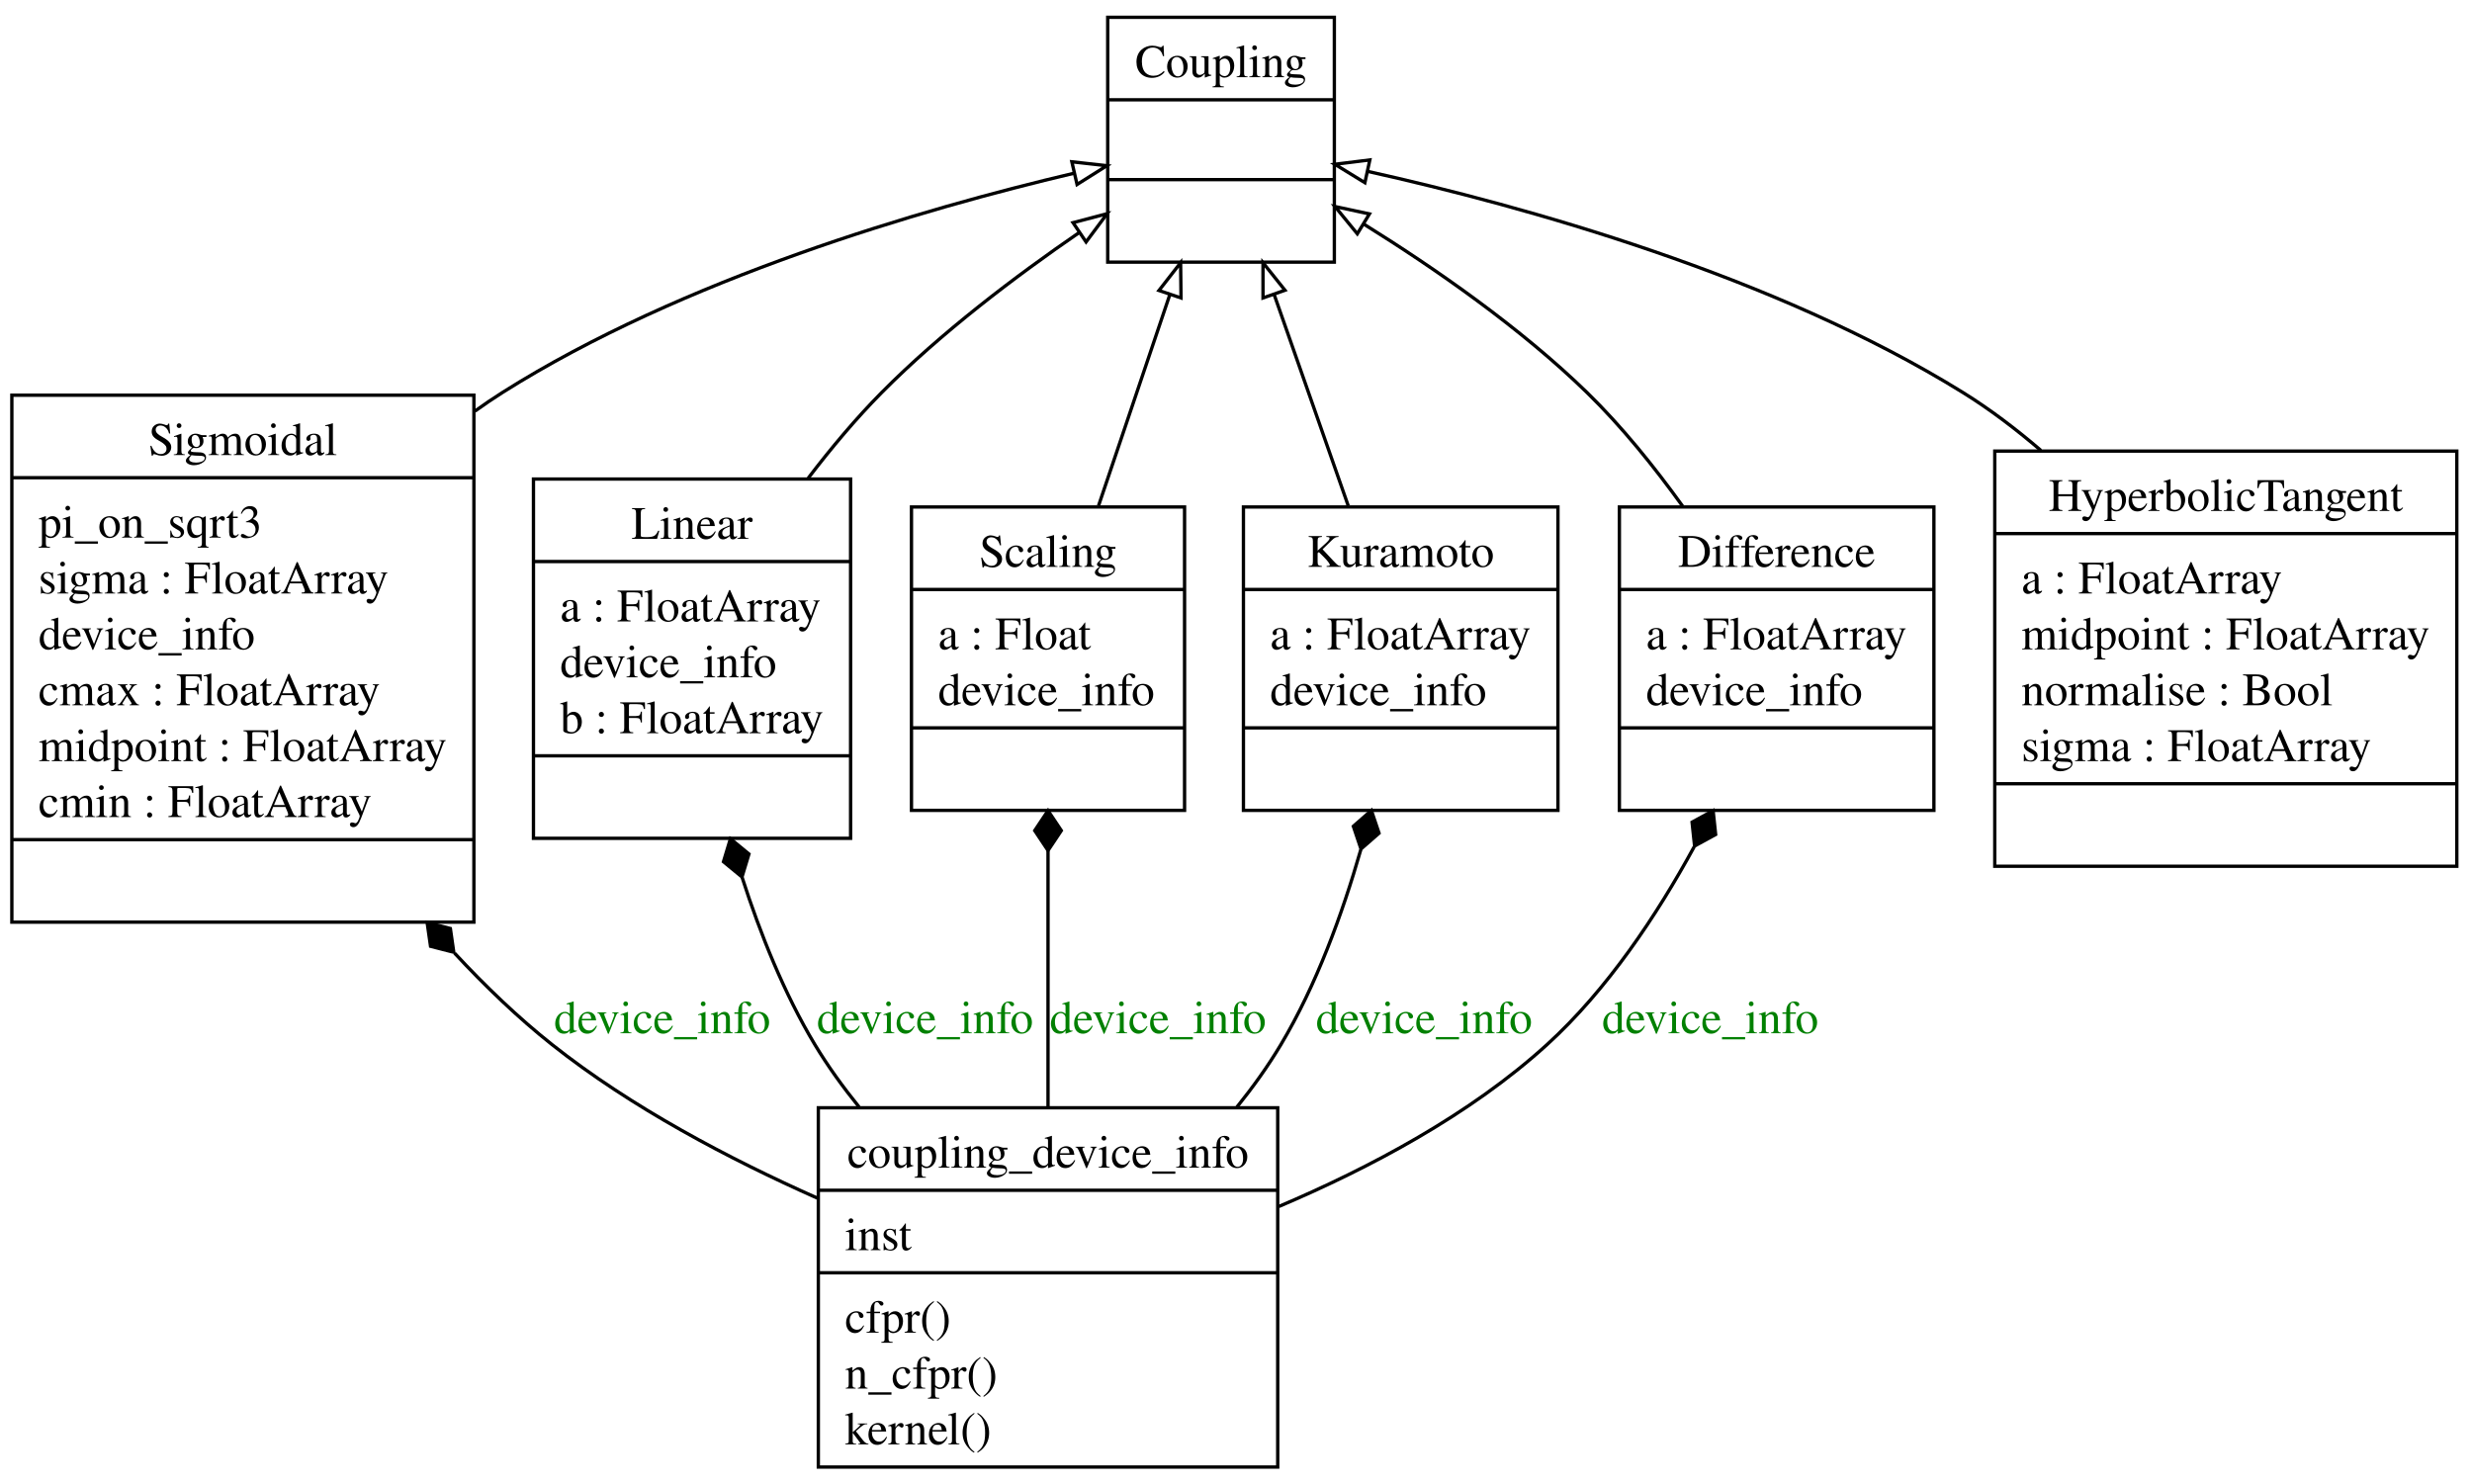
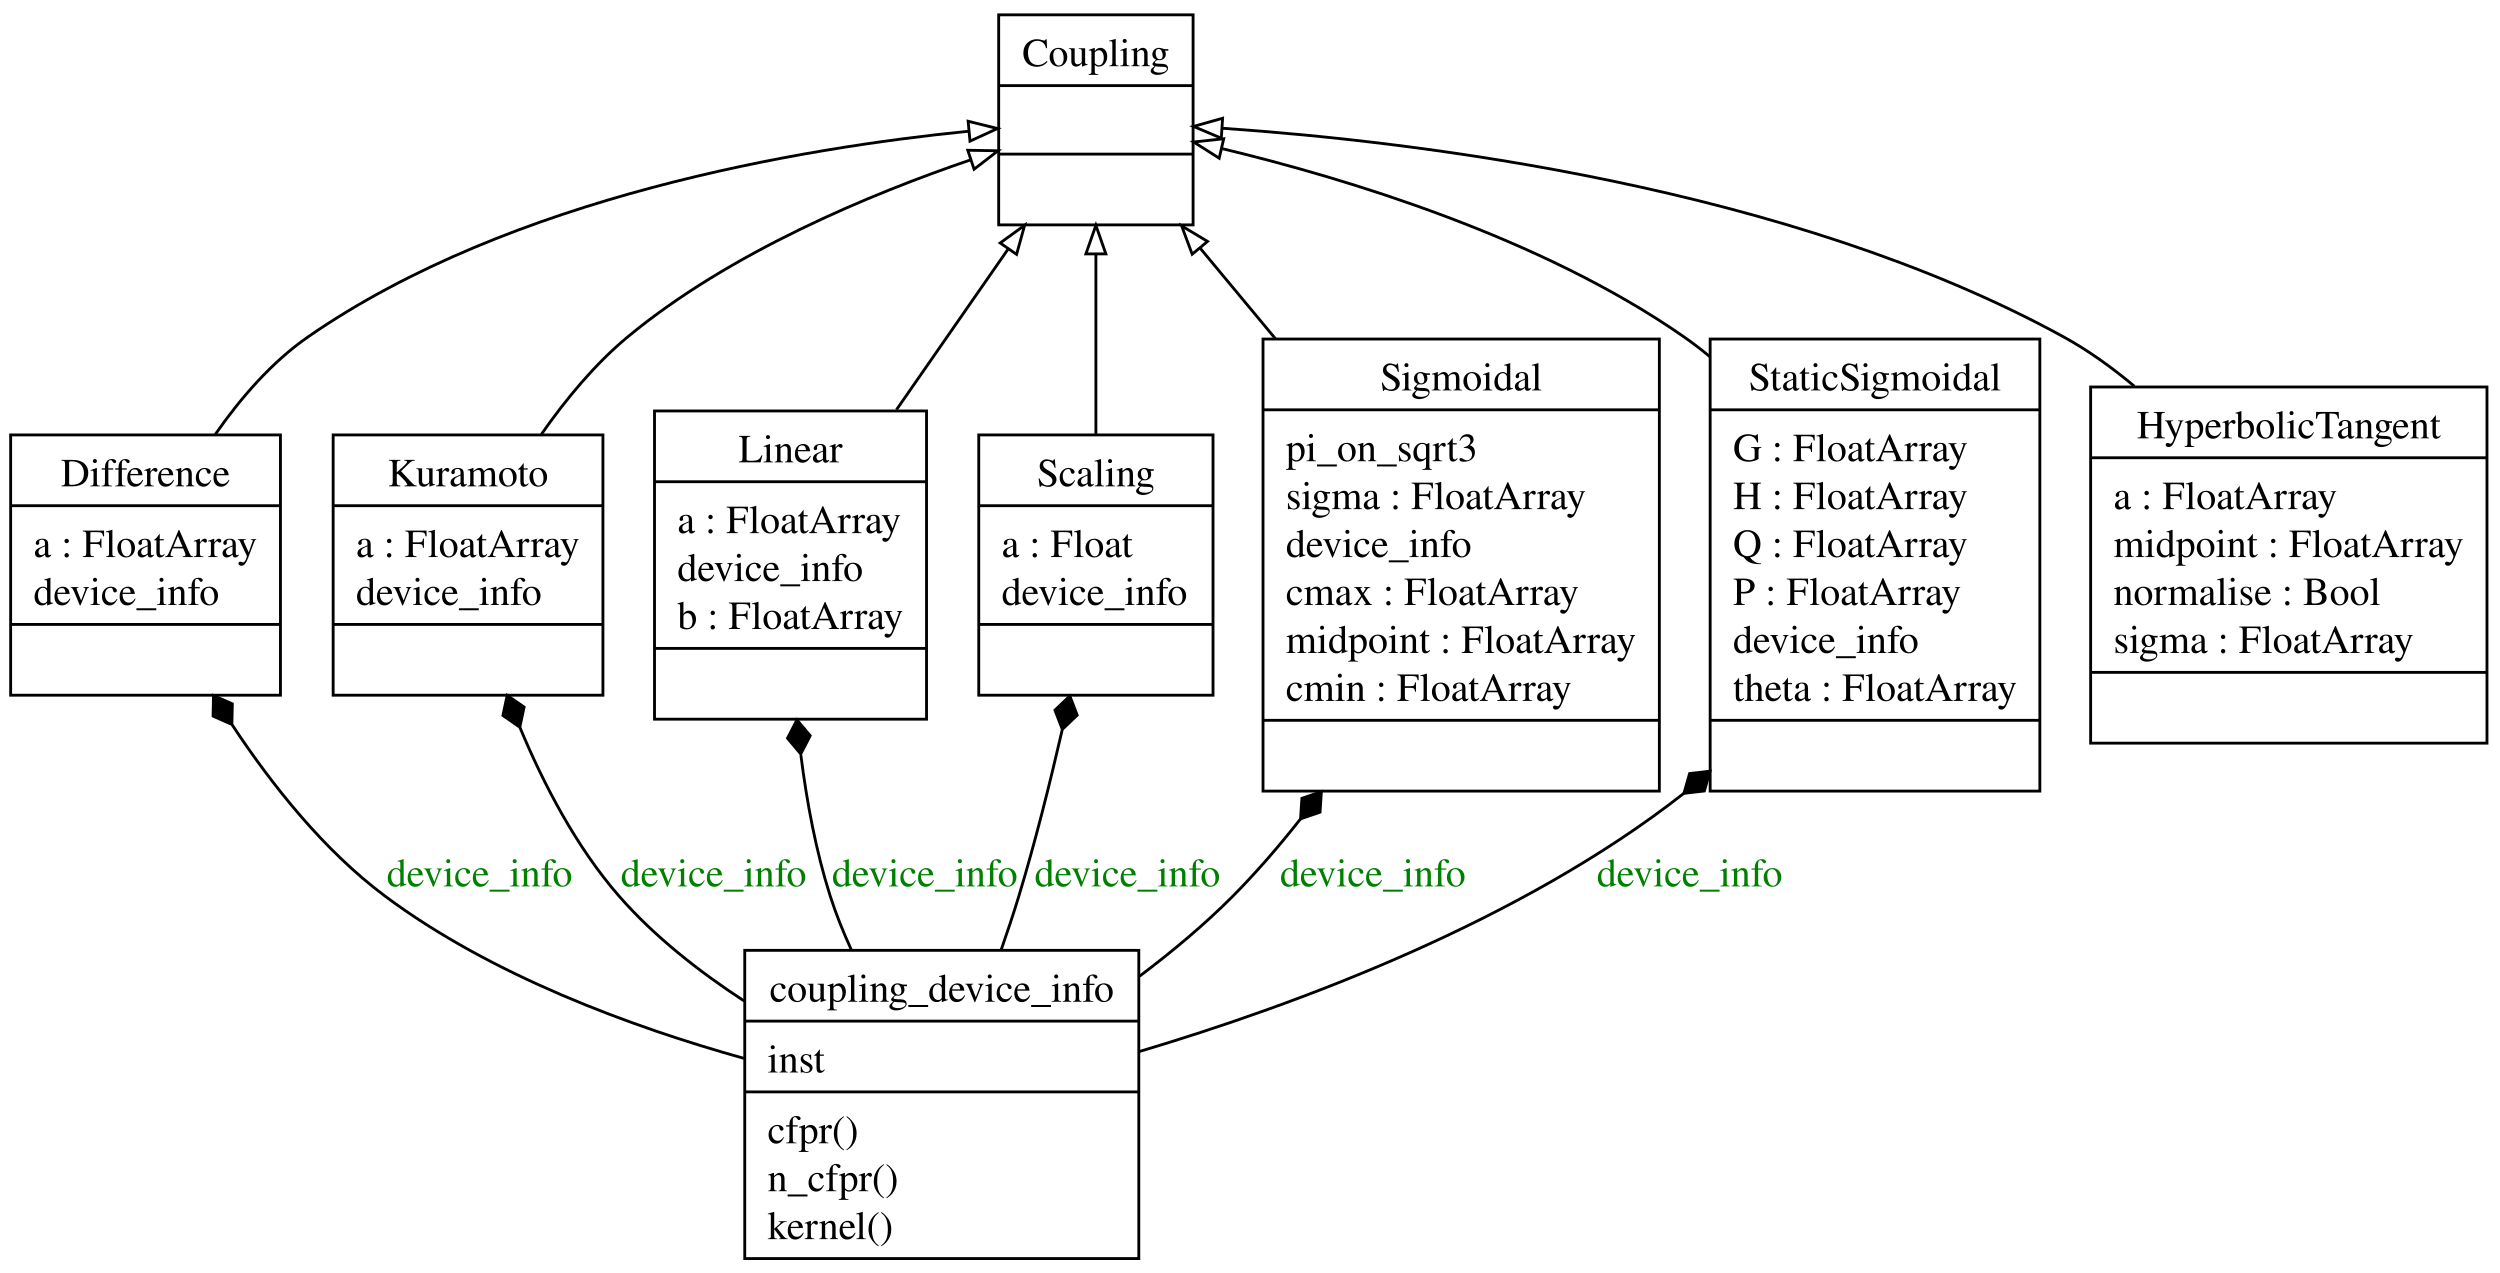
- <svg xmlns="http://www.w3.org/2000/svg" width="743pt" height="446pt" viewBox="0.00 0.00 743.00 446.00">
+ <svg xmlns="http://www.w3.org/2000/svg" width="876pt" height="446pt" viewBox="0.00 0.00 876.00 446.00">
  <g id="graph1" class="graph" transform="scale(1 1) rotate(0) translate(4 442)">
-     <polygon fill="white" stroke="white" points="-4,5 -4,-442 740,-442 740,5 -4,5" />
+     <polygon fill="white" stroke="white" points="-4,5 -4,-442 873,-442 873,5 -4,5" />
    <g id="node1" class="node">
-       <polygon fill="none" stroke="black" points="-0.438,-164.8 -0.438,-323.2 138.438,-323.2 138.438,-164.8 -0.438,-164.8" />
-       <text text-anchor="middle" x="69" y="-305.2" font-family="Times,serif" font-size="14.00">Sigmoidal</text>
-       <polyline fill="none" stroke="black" points="-0.438,-298.4 138.438,-298.4 " />
-       <text text-anchor="start" x="7.562" y="-280.4" font-family="Times,serif" font-size="14.00">pi_on_sqrt3</text>
-       <text text-anchor="start" x="7.562" y="-263.6" font-family="Times,serif" font-size="14.00">sigma : FloatArray</text>
-       <text text-anchor="start" x="7.562" y="-246.8" font-family="Times,serif" font-size="14.00">device_info</text>
-       <text text-anchor="start" x="7.562" y="-230" font-family="Times,serif" font-size="14.00">cmax : FloatArray</text>
-       <text text-anchor="start" x="7.562" y="-213.2" font-family="Times,serif" font-size="14.00">midpoint : FloatArray</text>
-       <text text-anchor="start" x="7.562" y="-196.4" font-family="Times,serif" font-size="14.00">cmin : FloatArray</text>
-       <polyline fill="none" stroke="black" points="-0.438,-189.6 138.438,-189.6 " />
-       <text text-anchor="middle" x="69" y="-171.6" font-family="Times,serif" font-size="14.00"> </text>
+       <polygon fill="none" stroke="black" points="345.941,-363.2 345.941,-436.8 414.059,-436.8 414.059,-363.2 345.941,-363.2" />
+       <text text-anchor="middle" x="380" y="-418.8" font-family="Times,serif" font-size="14.00">Coupling</text>
+       <polyline fill="none" stroke="black" points="345.941,-412 414.059,-412 " />
+       <polyline fill="none" stroke="black" points="345.941,-388 414.059,-388 " />
+       <text text-anchor="middle" x="380" y="-370" font-family="Times,serif" font-size="14.00"> </text>
+     </g>
+     <g id="node2" class="node">
+       <polygon fill="none" stroke="black" points="-0.266,-198.4 -0.266,-289.6 94.266,-289.6 94.266,-198.4 -0.266,-198.4" />
+       <text text-anchor="middle" x="47" y="-271.6" font-family="Times,serif" font-size="14.00">Difference</text>
+       <polyline fill="none" stroke="black" points="-0.266,-264.8 94.266,-264.8 " />
+       <text text-anchor="start" x="7.734" y="-246.8" font-family="Times,serif" font-size="14.00">a : FloatArray</text>
+       <text text-anchor="start" x="7.734" y="-230" font-family="Times,serif" font-size="14.00">device_info</text>
+       <polyline fill="none" stroke="black" points="-0.266,-223.2 94.266,-223.2 " />
+       <text text-anchor="middle" x="47" y="-205.2" font-family="Times,serif" font-size="14.00"> </text>
+     </g>
+     <g id="edge2" class="edge">
+       <path fill="none" stroke="black" d="M71.456,-289.82C80.248,-302.449 91.207,-315.143 104,-324 175.101,-373.225 277.2,-390.185 335.213,-395.998" />
+       <polygon fill="none" stroke="black" points="335.233,-399.515 345.515,-396.959 335.883,-392.545 335.233,-399.515" />
+     </g>
+     <g id="node3" class="node">
+       <polygon fill="none" stroke="black" points="728.562,-181.6 728.562,-306.4 867.438,-306.4 867.438,-181.6 728.562,-181.6" />
+       <text text-anchor="middle" x="798" y="-288.4" font-family="Times,serif" font-size="14.00">HyperbolicTangent</text>
+       <polyline fill="none" stroke="black" points="728.562,-281.6 867.438,-281.6 " />
+       <text text-anchor="start" x="736.562" y="-263.6" font-family="Times,serif" font-size="14.00">a : FloatArray</text>
+       <text text-anchor="start" x="736.562" y="-246.8" font-family="Times,serif" font-size="14.00">midpoint : FloatArray</text>
+       <text text-anchor="start" x="736.562" y="-230" font-family="Times,serif" font-size="14.00">normalise : Bool</text>
+       <text text-anchor="start" x="736.562" y="-213.2" font-family="Times,serif" font-size="14.00">sigma : FloatArray</text>
+       <polyline fill="none" stroke="black" points="728.562,-206.4 867.438,-206.4 " />
+       <text text-anchor="middle" x="798" y="-188.4" font-family="Times,serif" font-size="14.00"> </text>
+     </g>
+     <g id="edge4" class="edge">
+       <path fill="none" stroke="black" d="M743.843,-306.694C736.027,-313.247 727.674,-319.244 719,-324 622.801,-376.75 492.029,-392.403 424.475,-397.045" />
+       <polygon fill="none" stroke="black" points="423.948,-393.572 414.191,-397.7 424.393,-400.558 423.948,-393.572" />
+     </g>
+     <g id="node4" class="node">
+       <polygon fill="none" stroke="black" points="112.734,-198.4 112.734,-289.6 207.266,-289.6 207.266,-198.4 112.734,-198.4" />
+       <text text-anchor="middle" x="160" y="-271.6" font-family="Times,serif" font-size="14.00">Kuramoto</text>
+       <polyline fill="none" stroke="black" points="112.734,-264.8 207.266,-264.8 " />
+       <text text-anchor="start" x="120.734" y="-246.8" font-family="Times,serif" font-size="14.00">a : FloatArray</text>
+       <text text-anchor="start" x="120.734" y="-230" font-family="Times,serif" font-size="14.00">device_info</text>
+       <polyline fill="none" stroke="black" points="112.734,-223.2 207.266,-223.2 " />
+       <text text-anchor="middle" x="160" y="-205.2" font-family="Times,serif" font-size="14.00"> </text>
+     </g>
+     <g id="edge6" class="edge">
+       <path fill="none" stroke="black" d="M185.687,-289.813C194.195,-302.003 204.475,-314.458 216,-324 251.71,-353.565 300.98,-374.021 336.175,-386.014" />
+       <polygon fill="none" stroke="black" points="335.112,-389.349 345.706,-389.173 337.314,-382.704 335.112,-389.349" />
+     </g>
+     <g id="node5" class="node">
+       <polygon fill="none" stroke="black" points="225.341,-190 225.341,-298 320.659,-298 320.659,-190 225.341,-190" />
+       <text text-anchor="middle" x="273" y="-280" font-family="Times,serif" font-size="14.00">Linear</text>
+       <polyline fill="none" stroke="black" points="225.341,-273.2 320.659,-273.2 " />
+       <text text-anchor="start" x="233.341" y="-255.2" font-family="Times,serif" font-size="14.00">a : FloatArray</text>
+       <text text-anchor="start" x="233.341" y="-238.4" font-family="Times,serif" font-size="14.00">device_info</text>
+       <text text-anchor="start" x="233.341" y="-221.6" font-family="Times,serif" font-size="14.00">b : FloatArray</text>
+       <polyline fill="none" stroke="black" points="225.341,-214.8 320.659,-214.8 " />
+       <text text-anchor="middle" x="273" y="-196.8" font-family="Times,serif" font-size="14.00"> </text>
+     </g>
+     <g id="edge8" class="edge">
+       <path fill="none" stroke="black" d="M310.123,-298.43C322.884,-316.795 337.02,-337.14 349.22,-354.699" />
+       <polygon fill="none" stroke="black" points="346.458,-356.859 355.039,-363.075 352.207,-352.865 346.458,-356.859" />
+     </g>
+     <g id="node6" class="node">
+       <polygon fill="none" stroke="black" points="338.958,-198.4 338.958,-289.6 421.042,-289.6 421.042,-198.4 338.958,-198.4" />
+       <text text-anchor="middle" x="380" y="-271.6" font-family="Times,serif" font-size="14.00">Scaling</text>
+       <polyline fill="none" stroke="black" points="338.958,-264.8 421.042,-264.8 " />
+       <text text-anchor="start" x="346.958" y="-246.8" font-family="Times,serif" font-size="14.00">a : Float</text>
+       <text text-anchor="start" x="346.958" y="-230" font-family="Times,serif" font-size="14.00">device_info</text>
+       <polyline fill="none" stroke="black" points="338.958,-223.2 421.042,-223.2 " />
+       <text text-anchor="middle" x="380" y="-205.2" font-family="Times,serif" font-size="14.00"> </text>
+     </g>
+     <g id="edge10" class="edge">
+       <path fill="none" stroke="black" d="M380,-289.957C380,-309.765 380,-333.015 380,-352.947" />
+       <polygon fill="none" stroke="black" points="376.5,-353.032 380,-363.032 383.5,-353.032 376.5,-353.032" />
+     </g>
+     <g id="node7" class="node">
+       <polygon fill="none" stroke="black" points="438.562,-164.8 438.562,-323.2 577.438,-323.2 577.438,-164.8 438.562,-164.8" />
+       <text text-anchor="middle" x="508" y="-305.2" font-family="Times,serif" font-size="14.00">Sigmoidal</text>
+       <polyline fill="none" stroke="black" points="438.562,-298.4 577.438,-298.4 " />
+       <text text-anchor="start" x="446.562" y="-280.4" font-family="Times,serif" font-size="14.00">pi_on_sqrt3</text>
+       <text text-anchor="start" x="446.562" y="-263.6" font-family="Times,serif" font-size="14.00">sigma : FloatArray</text>
+       <text text-anchor="start" x="446.562" y="-246.8" font-family="Times,serif" font-size="14.00">device_info</text>
+       <text text-anchor="start" x="446.562" y="-230" font-family="Times,serif" font-size="14.00">cmax : FloatArray</text>
+       <text text-anchor="start" x="446.562" y="-213.2" font-family="Times,serif" font-size="14.00">midpoint : FloatArray</text>
+       <text text-anchor="start" x="446.562" y="-196.4" font-family="Times,serif" font-size="14.00">cmin : FloatArray</text>
+       <polyline fill="none" stroke="black" points="438.562,-189.6 577.438,-189.6 " />
+       <text text-anchor="middle" x="508" y="-171.6" font-family="Times,serif" font-size="14.00"> </text>
+     </g>
+     <g id="edge12" class="edge">
+       <path fill="none" stroke="black" d="M442.875,-323.353C433.811,-334.259 424.777,-345.128 416.501,-355.085" />
+       <polygon fill="none" stroke="black" points="413.74,-352.931 410.039,-362.859 419.123,-357.406 413.74,-352.931" />
    </g>
    <g id="node8" class="node">
-       <polygon fill="none" stroke="black" points="328.941,-363.2 328.941,-436.8 397.059,-436.8 397.059,-363.2 328.941,-363.2" />
-       <text text-anchor="middle" x="363" y="-418.8" font-family="Times,serif" font-size="14.00">Coupling</text>
-       <polyline fill="none" stroke="black" points="328.941,-412 397.059,-412 " />
-       <polyline fill="none" stroke="black" points="328.941,-388 397.059,-388 " />
-       <text text-anchor="middle" x="363" y="-370" font-family="Times,serif" font-size="14.00"> </text>
-     </g>
-     <g id="edge2" class="edge">
-       <path fill="none" stroke="black" d="M138.768,-318.429C141.482,-320.386 144.229,-322.251 147,-324 201.304,-358.272 273.227,-379.178 318.818,-389.926" />
-       <polygon fill="none" stroke="black" points="318.162,-393.366 328.691,-392.191 319.728,-386.544 318.162,-393.366" />
-     </g>
-     <g id="node2" class="node">
-       <polygon fill="none" stroke="black" points="156.341,-190 156.341,-298 251.659,-298 251.659,-190 156.341,-190" />
-       <text text-anchor="middle" x="204" y="-280" font-family="Times,serif" font-size="14.00">Linear</text>
-       <polyline fill="none" stroke="black" points="156.341,-273.2 251.659,-273.2 " />
-       <text text-anchor="start" x="164.341" y="-255.2" font-family="Times,serif" font-size="14.00">a : FloatArray</text>
-       <text text-anchor="start" x="164.341" y="-238.4" font-family="Times,serif" font-size="14.00">device_info</text>
-       <text text-anchor="start" x="164.341" y="-221.6" font-family="Times,serif" font-size="14.00">b : FloatArray</text>
-       <polyline fill="none" stroke="black" points="156.341,-214.8 251.659,-214.8 " />
-       <text text-anchor="middle" x="204" y="-196.8" font-family="Times,serif" font-size="14.00"> </text>
-     </g>
-     <g id="edge4" class="edge">
-       <path fill="none" stroke="black" d="M238.919,-298.268C245.778,-307.256 253.262,-316.192 261,-324 278.791,-341.951 301.177,-358.908 320.442,-372.141" />
-       <polygon fill="none" stroke="black" points="318.519,-375.065 328.765,-377.762 322.437,-369.265 318.519,-375.065" />
-     </g>
-     <g id="node3" class="node">
-       <polygon fill="none" stroke="black" points="241.962,-1 241.962,-109 380.038,-109 380.038,-1 241.962,-1" />
-       <text text-anchor="middle" x="311" y="-91" font-family="Times,serif" font-size="14.00">coupling_device_info</text>
-       <polyline fill="none" stroke="black" points="241.962,-84.2 380.038,-84.2 " />
-       <text text-anchor="start" x="249.962" y="-66.2" font-family="Times,serif" font-size="14.00">inst</text>
-       <polyline fill="none" stroke="black" points="241.962,-59.4 380.038,-59.4 " />
-       <text text-anchor="start" x="249.962" y="-41.4" font-family="Times,serif" font-size="14.00">cfpr()</text>
-       <text text-anchor="start" x="249.962" y="-24.6" font-family="Times,serif" font-size="14.00">n_cfpr()</text>
-       <text text-anchor="start" x="249.962" y="-7.8" font-family="Times,serif" font-size="14.00">kernel()</text>
+       <polygon fill="none" stroke="black" points="595.238,-164.8 595.238,-323.2 710.762,-323.2 710.762,-164.8 595.238,-164.8" />
+       <text text-anchor="middle" x="653" y="-305.2" font-family="Times,serif" font-size="14.00">StaticSigmoidal</text>
+       <polyline fill="none" stroke="black" points="595.238,-298.4 710.762,-298.4 " />
+       <text text-anchor="start" x="603.238" y="-280.4" font-family="Times,serif" font-size="14.00">G : FloatArray</text>
+       <text text-anchor="start" x="603.238" y="-263.6" font-family="Times,serif" font-size="14.00">H : FloatArray</text>
+       <text text-anchor="start" x="603.238" y="-246.8" font-family="Times,serif" font-size="14.00">Q : FloatArray</text>
+       <text text-anchor="start" x="603.238" y="-230" font-family="Times,serif" font-size="14.00">P : FloatArray</text>
+       <text text-anchor="start" x="603.238" y="-213.2" font-family="Times,serif" font-size="14.00">device_info</text>
+       <text text-anchor="start" x="603.238" y="-196.4" font-family="Times,serif" font-size="14.00">theta : FloatArray</text>
+       <polyline fill="none" stroke="black" points="595.238,-189.6 710.762,-189.6 " />
+       <text text-anchor="middle" x="653" y="-171.6" font-family="Times,serif" font-size="14.00"> </text>
    </g>
    <g id="edge14" class="edge">
-       <path fill="none" stroke="black" d="M241.64,-81.856C215.17,-93.615 185.675,-109.156 161.917,-128 151.678,-136.121 141.837,-145.561 132.64,-155.473" />
-       <polygon fill="black" stroke="black" points="132.392,-155.75 131.365,-162.887 124.381,-164.685 125.408,-157.547 132.392,-155.75" />
-       <text text-anchor="middle" x="195.042" y="-131.4" font-family="Times,serif" font-size="14.00" fill="green">device_info</text>
+       <path fill="none" stroke="black" d="M595.113,-317.037C592.141,-319.506 589.099,-321.842 586,-324 536.016,-358.807 468.022,-379.406 424.069,-389.958" />
+       <polygon fill="none" stroke="black" points="423.201,-386.566 414.255,-392.242 424.788,-393.384 423.201,-386.566" />
+     </g>
+     <g id="node9" class="node">
+       <polygon fill="none" stroke="black" points="256.962,-1 256.962,-109 395.038,-109 395.038,-1 256.962,-1" />
+       <text text-anchor="middle" x="326" y="-91" font-family="Times,serif" font-size="14.00">coupling_device_info</text>
+       <polyline fill="none" stroke="black" points="256.962,-84.2 395.038,-84.2 " />
+       <text text-anchor="start" x="264.962" y="-66.2" font-family="Times,serif" font-size="14.00">inst</text>
+       <polyline fill="none" stroke="black" points="256.962,-59.4 395.038,-59.4 " />
+       <text text-anchor="start" x="264.962" y="-41.4" font-family="Times,serif" font-size="14.00">cfpr()</text>
+       <text text-anchor="start" x="264.962" y="-24.6" font-family="Times,serif" font-size="14.00">n_cfpr()</text>
+       <text text-anchor="start" x="264.962" y="-7.8" font-family="Times,serif" font-size="14.00">kernel()</text>
    </g>
    <g id="edge16" class="edge">
-       <path fill="none" stroke="black" d="M254.211,-109.237C249.325,-115.271 244.782,-121.571 240.917,-128 231.7,-143.332 224.527,-161.217 219.058,-178.25" />
-       <polygon fill="black" stroke="black" points="219.019,-178.38 221.108,-185.281 215.54,-189.864 213.451,-182.962 219.019,-178.38" />
-       <text text-anchor="middle" x="274.042" y="-131.4" font-family="Times,serif" font-size="14.00" fill="green">device_info</text>
-     </g>
-     <g id="node4" class="node">
-       <polygon fill="none" stroke="black" points="269.958,-198.4 269.958,-289.6 352.042,-289.6 352.042,-198.4 269.958,-198.4" />
-       <text text-anchor="middle" x="311" y="-271.6" font-family="Times,serif" font-size="14.00">Scaling</text>
-       <polyline fill="none" stroke="black" points="269.958,-264.8 352.042,-264.8 " />
-       <text text-anchor="start" x="277.958" y="-246.8" font-family="Times,serif" font-size="14.00">a : Float</text>
-       <text text-anchor="start" x="277.958" y="-230" font-family="Times,serif" font-size="14.00">device_info</text>
-       <polyline fill="none" stroke="black" points="269.958,-223.2 352.042,-223.2 " />
-       <text text-anchor="middle" x="311" y="-205.2" font-family="Times,serif" font-size="14.00"> </text>
+       <path fill="none" stroke="black" d="M256.696,-71.141C217.102,-82.22 168.094,-100.252 130.917,-128 109.555,-143.944 91.298,-166.865 77.321,-188.054" />
+       <polygon fill="black" stroke="black" points="77.255,-188.158 77.406,-195.367 70.809,-198.279 70.658,-191.07 77.255,-188.158" />
+       <text text-anchor="middle" x="164.042" y="-131.4" font-family="Times,serif" font-size="14.00" fill="green">device_info</text>
    </g>
    <g id="edge18" class="edge">
-       <path fill="none" stroke="black" d="M311,-109.086C311,-133.196 311,-161.744 311,-186.275" />
-       <polygon fill="black" stroke="black" points="311,-186.324 315,-192.324 311,-198.324 307,-192.324 311,-186.324" />
-       <text text-anchor="middle" x="344.042" y="-131.4" font-family="Times,serif" font-size="14.00" fill="green">device_info</text>
-     </g>
-     <g id="node5" class="node">
-       <polygon fill="none" stroke="black" points="369.734,-198.4 369.734,-289.6 464.266,-289.6 464.266,-198.4 369.734,-198.4" />
-       <text text-anchor="middle" x="417" y="-271.6" font-family="Times,serif" font-size="14.00">Kuramoto</text>
-       <polyline fill="none" stroke="black" points="369.734,-264.8 464.266,-264.8 " />
-       <text text-anchor="start" x="377.734" y="-246.8" font-family="Times,serif" font-size="14.00">a : FloatArray</text>
-       <text text-anchor="start" x="377.734" y="-230" font-family="Times,serif" font-size="14.00">device_info</text>
-       <polyline fill="none" stroke="black" points="369.734,-223.2 464.266,-223.2 " />
-       <text text-anchor="middle" x="417" y="-205.2" font-family="Times,serif" font-size="14.00"> </text>
+       <path fill="none" stroke="black" d="M256.799,-91.217C240.99,-101.526 225.236,-113.884 212.917,-128 198.05,-145.035 186.586,-166.952 178.191,-187.075" />
+       <polygon fill="black" stroke="black" points="178.145,-187.19 179.651,-194.242 173.72,-198.345 172.214,-191.293 178.145,-187.19" />
+       <text text-anchor="middle" x="246.042" y="-131.4" font-family="Times,serif" font-size="14.00" fill="green">device_info</text>
    </g>
    <g id="edge20" class="edge">
-       <path fill="none" stroke="black" d="M367.769,-109.213C372.64,-115.252 377.163,-121.56 381,-128 391.642,-145.86 399.446,-167.183 405.013,-186.589" />
-       <polygon fill="black" stroke="black" points="405.067,-186.791 410.493,-191.541 408.195,-198.377 402.769,-193.626 405.067,-186.791" />
-       <text text-anchor="middle" x="424.042" y="-131.4" font-family="Times,serif" font-size="14.00" fill="green">device_info</text>
-     </g>
-     <g id="node6" class="node">
-       <polygon fill="none" stroke="black" points="482.734,-198.4 482.734,-289.6 577.266,-289.6 577.266,-198.4 482.734,-198.4" />
-       <text text-anchor="middle" x="530" y="-271.6" font-family="Times,serif" font-size="14.00">Difference</text>
-       <polyline fill="none" stroke="black" points="482.734,-264.8 577.266,-264.8 " />
-       <text text-anchor="start" x="490.734" y="-246.8" font-family="Times,serif" font-size="14.00">a : FloatArray</text>
-       <text text-anchor="start" x="490.734" y="-230" font-family="Times,serif" font-size="14.00">device_info</text>
-       <polyline fill="none" stroke="black" points="482.734,-223.2 577.266,-223.2 " />
-       <text text-anchor="middle" x="530" y="-205.2" font-family="Times,serif" font-size="14.00"> </text>
+       <path fill="none" stroke="black" d="M294.264,-109.279C291.442,-115.449 288.906,-121.767 286.917,-128 281.924,-143.649 278.7,-161.019 276.625,-177.419" />
+       <polygon fill="black" stroke="black" points="276.582,-177.8 279.892,-184.207 275.252,-189.726 271.942,-183.32 276.582,-177.8" />
+       <text text-anchor="middle" x="320.042" y="-131.4" font-family="Times,serif" font-size="14.00" fill="green">device_info</text>
    </g>
    <g id="edge22" class="edge">
-       <path fill="none" stroke="black" d="M380.313,-79.301C407.64,-90.891 437.94,-106.988 461,-128 479.09,-144.483 493.957,-166.817 505.198,-187.419" />
-       <polygon fill="black" stroke="black" points="505.337,-187.685 511.665,-191.144 510.905,-198.315 504.578,-194.856 505.337,-187.685" />
-       <text text-anchor="middle" x="510.042" y="-131.4" font-family="Times,serif" font-size="14.00" fill="green">device_info</text>
+       <path fill="none" stroke="black" d="M346.822,-109.212C349.026,-115.505 351.139,-121.868 353,-128 358.692,-146.754 363.897,-167.532 368.186,-186.21" />
+       <polygon fill="black" stroke="black" points="368.235,-186.43 373.454,-191.407 370.867,-198.138 365.649,-193.161 368.235,-186.43" />
+       <text text-anchor="middle" x="391.042" y="-131.4" font-family="Times,serif" font-size="14.00" fill="green">device_info</text>
    </g>
-     <g id="edge6" class="edge">
-       <path fill="none" stroke="black" d="M326.18,-289.957C332.93,-309.946 340.864,-333.442 347.635,-353.495" />
-       <polygon fill="none" stroke="black" points="344.34,-354.677 350.855,-363.032 350.972,-352.438 344.34,-354.677" />
+     <g id="edge24" class="edge">
+       <path fill="none" stroke="black" d="M395.299,-99.939C406.786,-108.588 418.148,-118.08 428,-128 436.226,-136.283 444.181,-145.503 451.675,-155.017" />
+       <polygon fill="black" stroke="black" points="451.719,-155.074 458.541,-157.41 459.01,-164.606 452.187,-162.27 451.719,-155.074" />
+       <text text-anchor="middle" x="477.042" y="-131.4" font-family="Times,serif" font-size="14.00" fill="green">device_info</text>
    </g>
-     <g id="edge8" class="edge">
-       <path fill="none" stroke="black" d="M401.236,-289.957C394.227,-309.946 385.988,-333.442 378.956,-353.495" />
-       <polygon fill="none" stroke="black" points="375.618,-352.437 375.612,-363.032 382.224,-354.754 375.618,-352.437" />
-     </g>
-     <g id="edge10" class="edge">
-       <path fill="none" stroke="black" d="M501.762,-289.82C493.273,-301.608 483.421,-313.853 473,-324 452.987,-343.487 427.356,-361.289 405.871,-374.655" />
-       <polygon fill="none" stroke="black" points="403.961,-371.72 397.252,-379.919 407.61,-377.694 403.961,-371.72" />
-     </g>
-     <g id="node7" class="node">
-       <polygon fill="none" stroke="black" points="595.562,-181.6 595.562,-306.4 734.438,-306.4 734.438,-181.6 595.562,-181.6" />
-       <text text-anchor="middle" x="665" y="-288.4" font-family="Times,serif" font-size="14.00">HyperbolicTangent</text>
-       <polyline fill="none" stroke="black" points="595.562,-281.6 734.438,-281.6 " />
-       <text text-anchor="start" x="603.562" y="-263.6" font-family="Times,serif" font-size="14.00">a : FloatArray</text>
-       <text text-anchor="start" x="603.562" y="-246.8" font-family="Times,serif" font-size="14.00">midpoint : FloatArray</text>
-       <text text-anchor="start" x="603.562" y="-230" font-family="Times,serif" font-size="14.00">normalise : Bool</text>
-       <text text-anchor="start" x="603.562" y="-213.2" font-family="Times,serif" font-size="14.00">sigma : FloatArray</text>
-       <polyline fill="none" stroke="black" points="595.562,-206.4 734.438,-206.4 " />
-       <text text-anchor="middle" x="665" y="-188.4" font-family="Times,serif" font-size="14.00"> </text>
-     </g>
-     <g id="edge12" class="edge">
-       <path fill="none" stroke="black" d="M609.42,-306.603C601.958,-313.008 594.078,-318.992 586,-324 529.237,-359.187 454.016,-380.021 407.069,-390.483" />
-       <polygon fill="none" stroke="black" points="406.241,-387.081 397.21,-392.62 407.724,-393.922 406.241,-387.081" />
+     <g id="edge26" class="edge">
+       <path fill="none" stroke="black" d="M395.115,-73.513C450.826,-90.117 529.002,-119.257 586,-164 586.097,-164.076 586.194,-164.153 586.292,-164.23" />
+       <polygon fill="black" stroke="black" points="586.042,-164.018 593.206,-164.843 595.2,-171.773 588.036,-170.948 586.042,-164.018" />
+       <text text-anchor="middle" x="588.042" y="-131.4" font-family="Times,serif" font-size="14.00" fill="green">device_info</text>
    </g>
  </g>
</svg>
